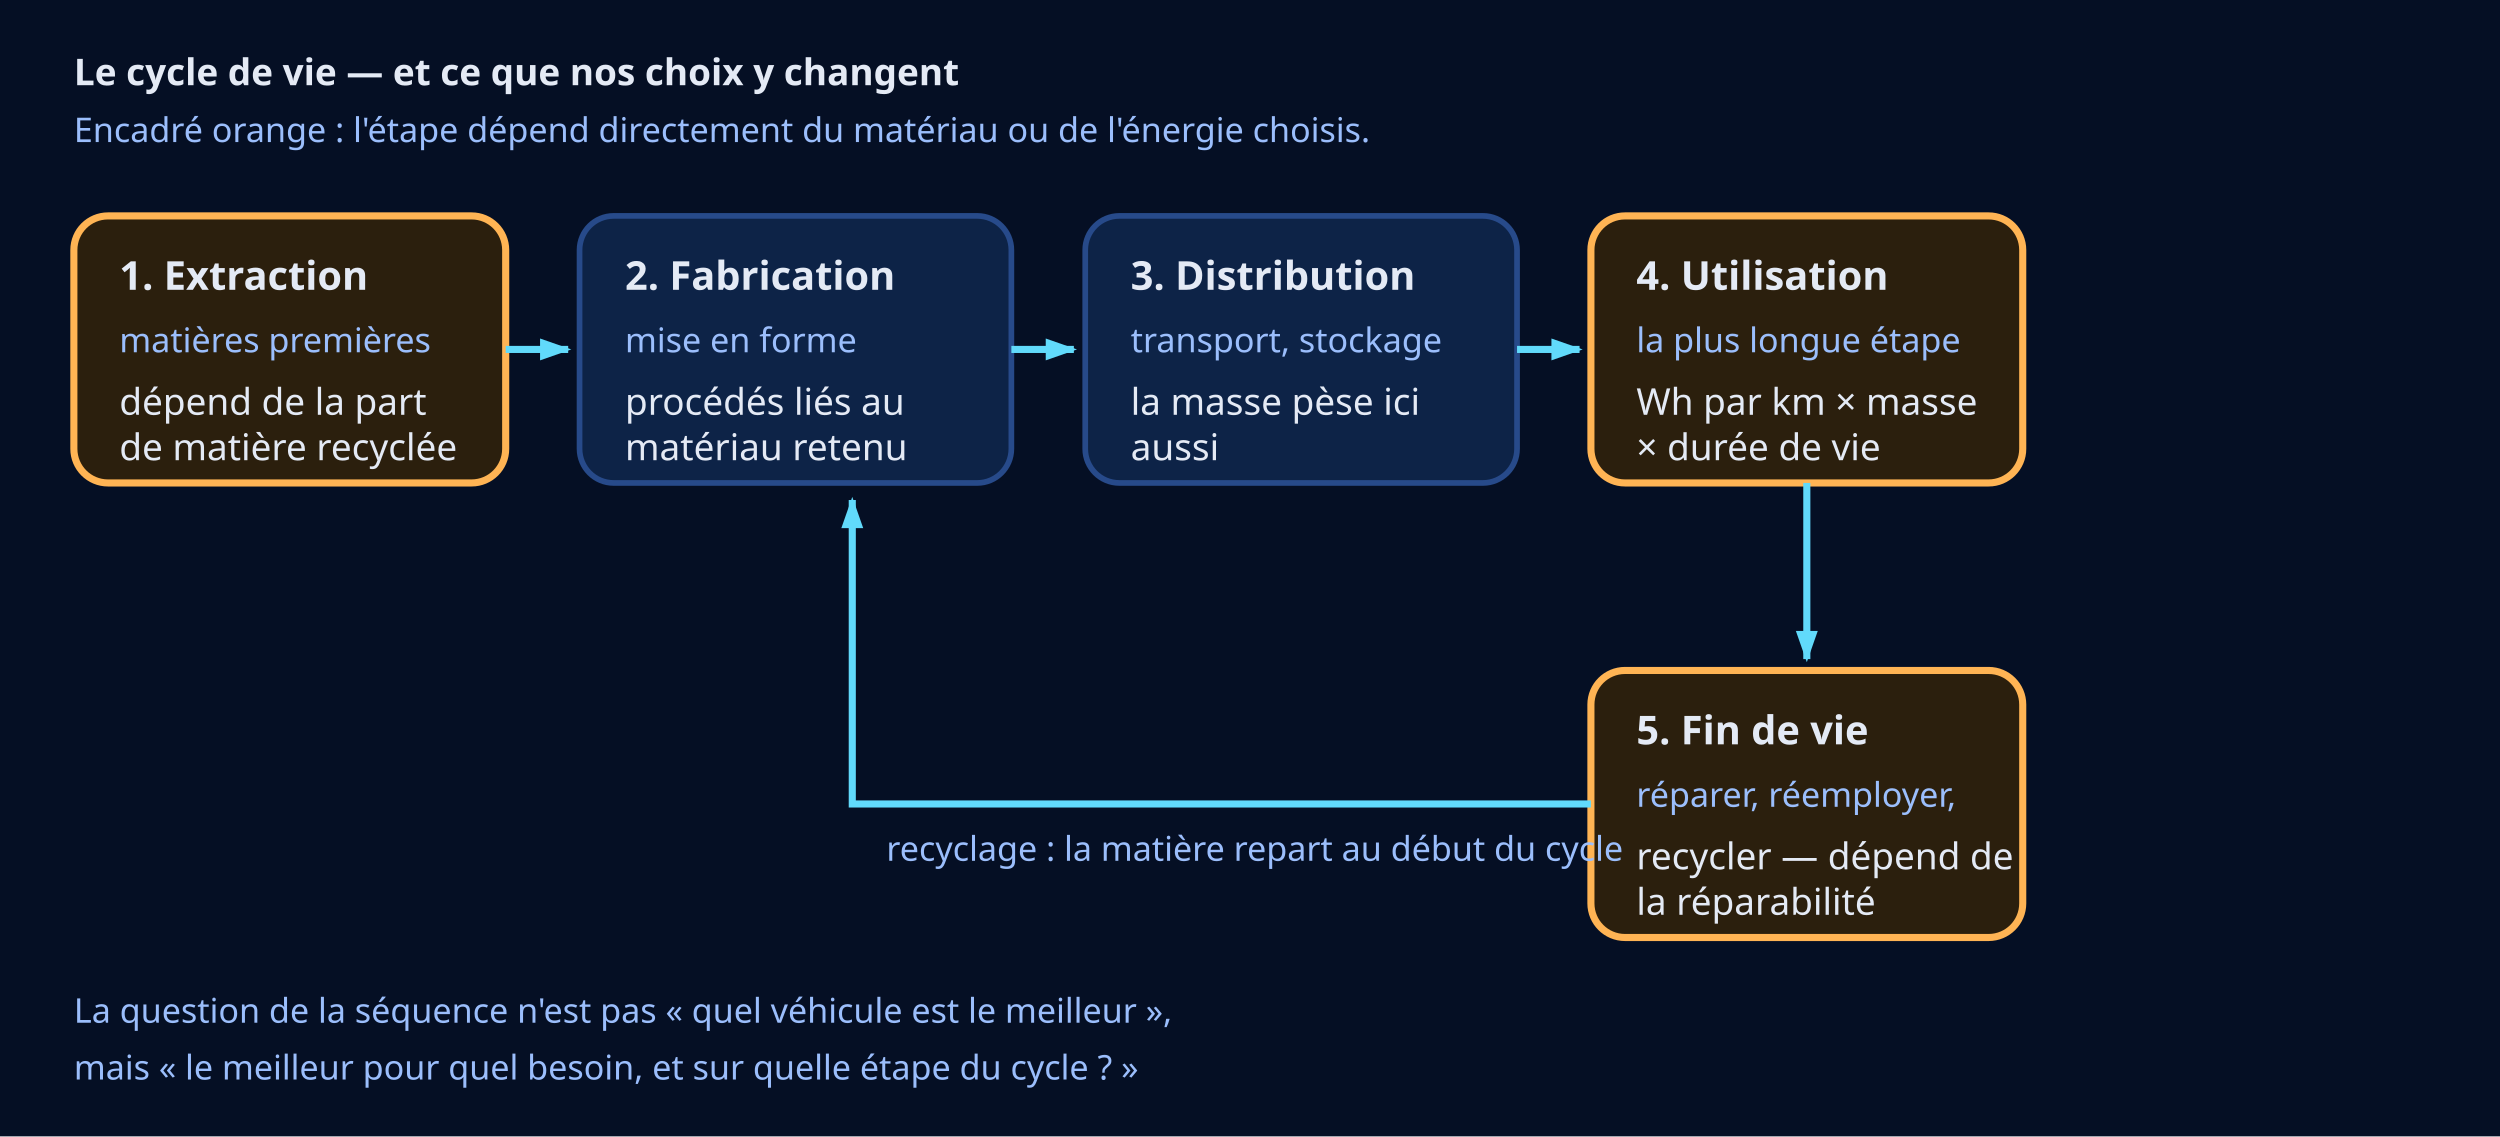
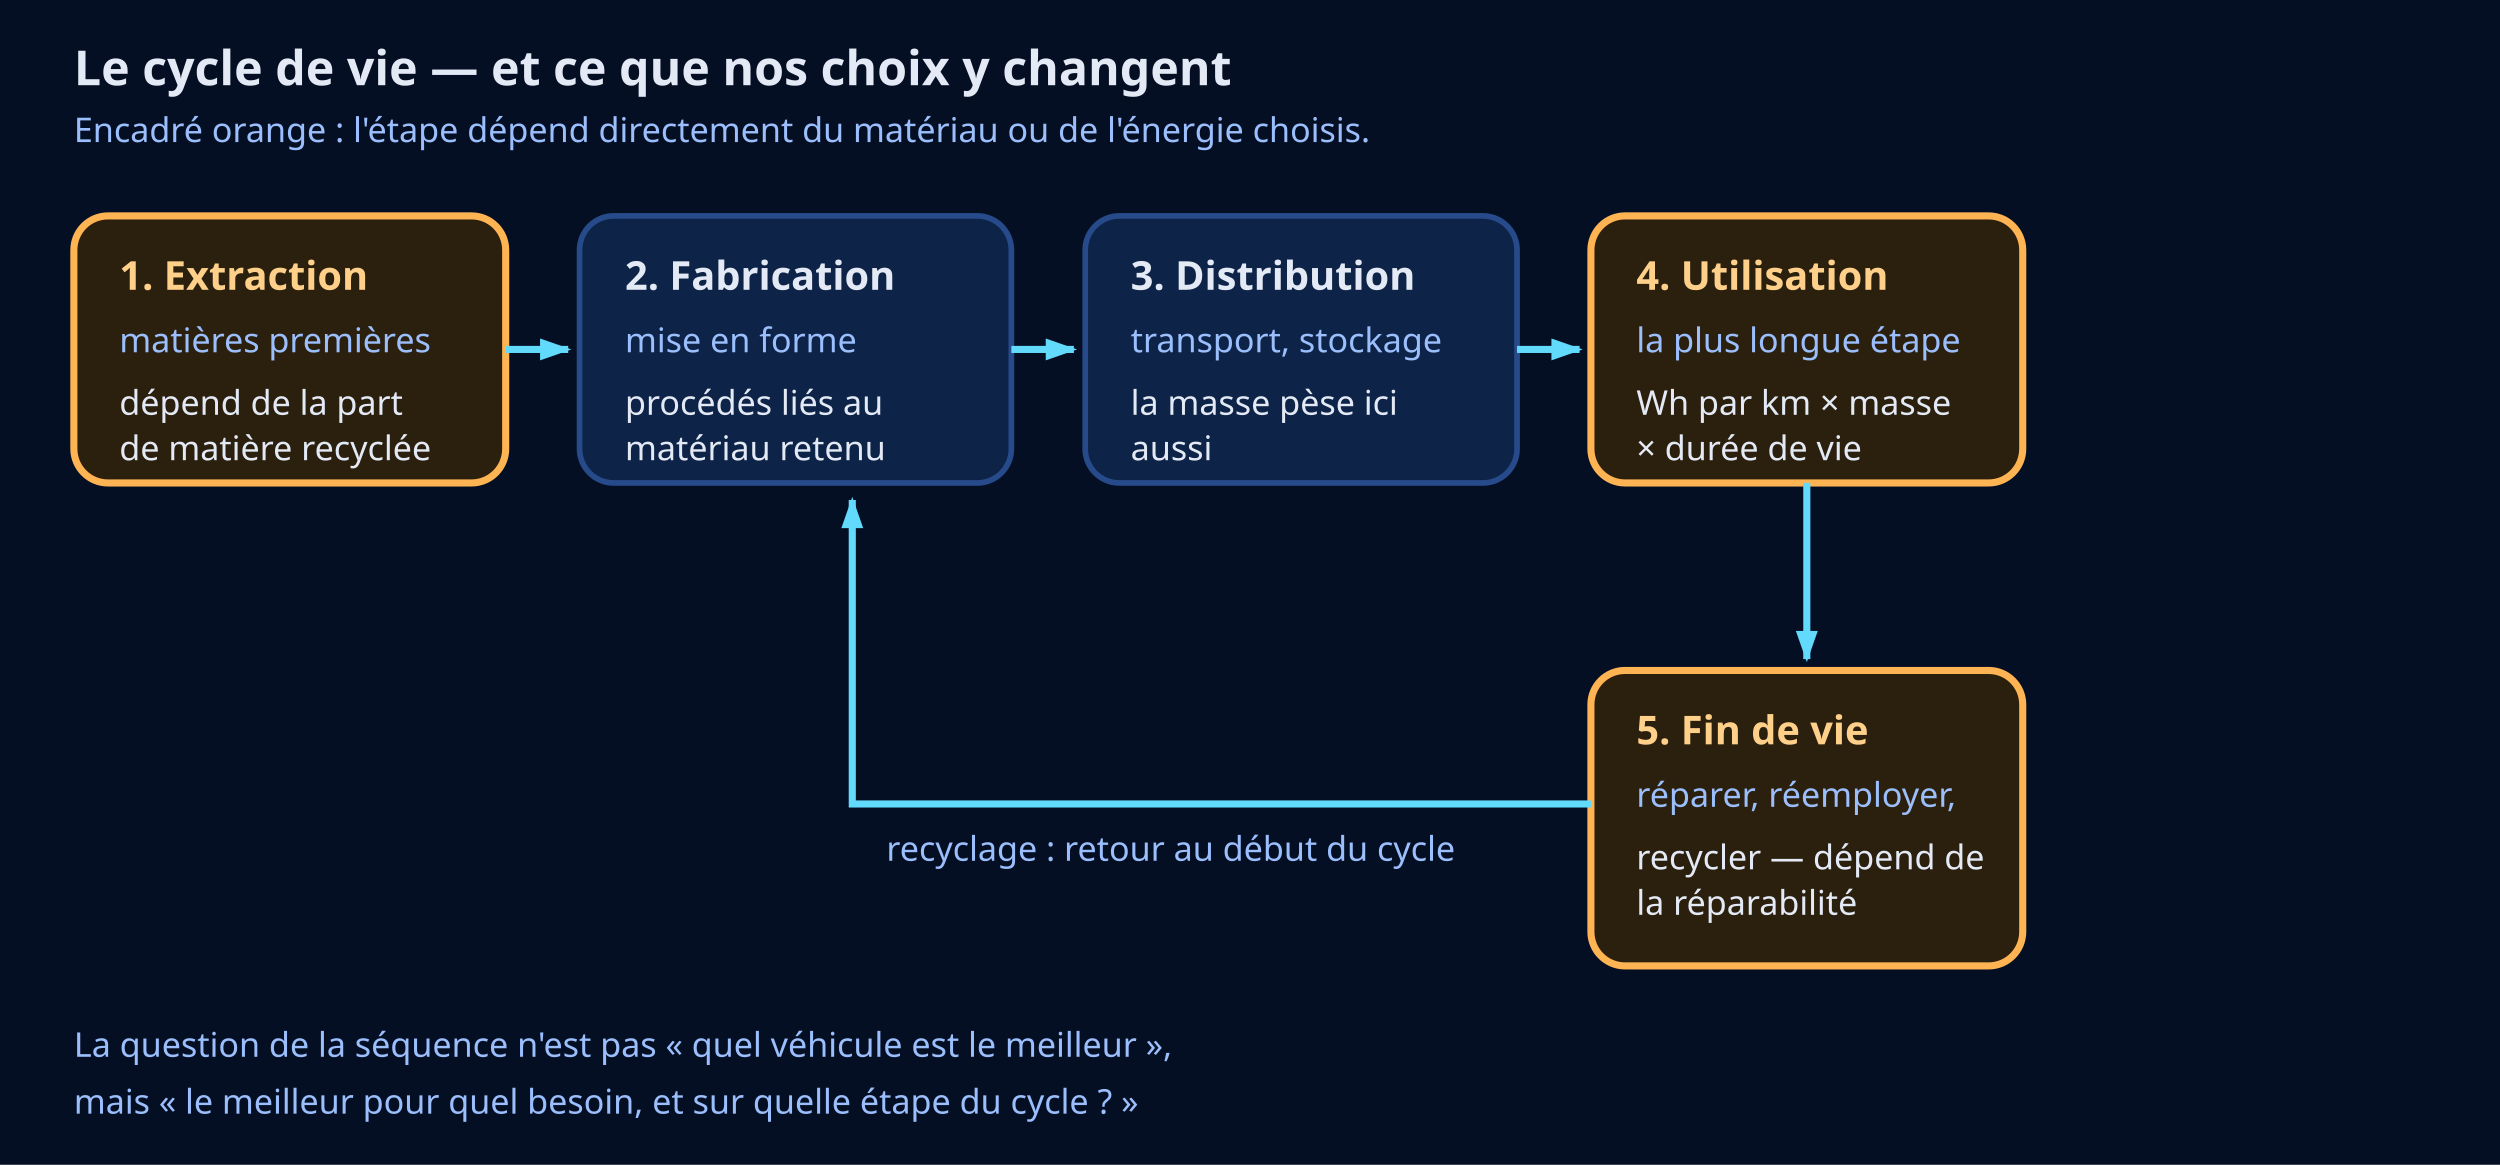
- <svg xmlns="http://www.w3.org/2000/svg" viewBox="0 0 880 400" role="img" aria-labelledby="t2 d2" font-family="Segoe UI, system-ui, sans-serif">
-   <rect width="880" height="400" fill="#050f24" />
+ <svg xmlns="http://www.w3.org/2000/svg" viewBox="0 0 880 410" role="img" aria-labelledby="t2 d2" font-family="Segoe UI, system-ui, sans-serif">
+   <rect width="880" height="410" fill="#050f24" />
  <style>
-     text{fill:#e4eaf5;font-size:13px}
+     text:not([font-size]){font-size:13px}
    .et{fill:#0d2347;stroke:#274a8a;stroke-width:2}
    .cle{fill:#2b1f0d;stroke:#ffb454;stroke-width:2.5}
-     .ti{font-size:14px;font-weight:600}
-     .lb{fill:#9bbefc;font-size:12px}
+     .ti{font-weight:600}
+     .ti:not([font-size]){font-size:14px}
+     .lb:not([font-size]){font-size:12px}
    .fl{stroke:#61dafb;stroke-width:2.5;fill:none;marker-end:url(#f)}
+     text:not([fill]){fill:#e4eaf5}
+     .lb:not([fill]){fill:#9bbefc}
  </style>
  <defs>
    <marker id="f" markerWidth="11" markerHeight="11" refX="9" refY="3.5" orient="auto" markerUnits="userSpaceOnUse" viewBox="0 0 10 10">
      <polygon points="0 0, 10 3.5, 0 7" fill="#61dafb" />
    </marker>
  </defs>
  <text x="26" y="30" font-size="17" font-weight="600">Le cycle de vie — et ce que nos choix y changent</text>
  <text class="lb" x="26" y="50">Encadré orange : l'étape dépend directement du matériau ou de l'énergie choisis.</text>
  <rect class="cle" x="26" y="76" width="152" height="94" rx="12" />
  <text class="ti" x="42" y="102" fill="#ffd08a">1. Extraction</text>
  <text class="lb" x="42" y="124">matières premières</text>
  <text x="42" y="146" font-size="12">dépend de la part</text>
  <text x="42" y="162" font-size="12">de matière recyclée</text>
  <rect class="et" x="204" y="76" width="152" height="94" rx="12" />
  <text class="ti" x="220" y="102">2. Fabrication</text>
  <text class="lb" x="220" y="124">mise en forme</text>
  <text x="220" y="146" font-size="12">procédés liés au</text>
  <text x="220" y="162" font-size="12">matériau retenu</text>
  <rect class="et" x="382" y="76" width="152" height="94" rx="12" />
  <text class="ti" x="398" y="102">3. Distribution</text>
  <text class="lb" x="398" y="124">transport, stockage</text>
  <text x="398" y="146" font-size="12">la masse pèse ici</text>
  <text x="398" y="162" font-size="12">aussi</text>
  <rect class="cle" x="560" y="76" width="152" height="94" rx="12" />
  <text class="ti" x="576" y="102" fill="#ffd08a">4. Utilisation</text>
  <text class="lb" x="576" y="124">la plus longue étape</text>
  <text x="576" y="146" font-size="12">Wh par km × masse</text>
  <text x="576" y="162" font-size="12">× durée de vie</text>
-   <rect class="cle" x="560" y="236" width="152" height="94" rx="12" />
+   <rect class="cle" x="560" y="236" width="152" height="104" rx="12" />
  <text class="ti" x="576" y="262" fill="#ffd08a">5. Fin de vie</text>
  <text class="lb" x="576" y="284">réparer, réemployer,</text>
  <text x="576" y="306" font-size="12">recycler — dépend de</text>
  <text x="576" y="322" font-size="12">la réparabilité</text>
  <path class="fl" d="M178 123 H 200" />
  <path class="fl" d="M356 123 H 378" />
  <path class="fl" d="M534 123 H 556" />
  <path class="fl" d="M636 170 V 232" />
  <path class="fl" d="M560 283 H 300 V 176" />
-   <text class="lb" x="312" y="303">recyclage : la matière repart au début du cycle</text>
-   <text class="lb" x="26" y="360">La question de la séquence n'est pas « quel véhicule est le meilleur »,</text>
-   <text class="lb" x="26" y="380">mais « le meilleur pour quel besoin, et sur quelle étape du cycle ? »</text>
+   <text class="lb" x="312" y="303">recyclage : retour au début du cycle</text>
+   <text class="lb" x="26" y="372">La question de la séquence n'est pas « quel véhicule est le meilleur »,</text>
+   <text class="lb" x="26" y="392">mais « le meilleur pour quel besoin, et sur quelle étape du cycle ? »</text>
</svg>
